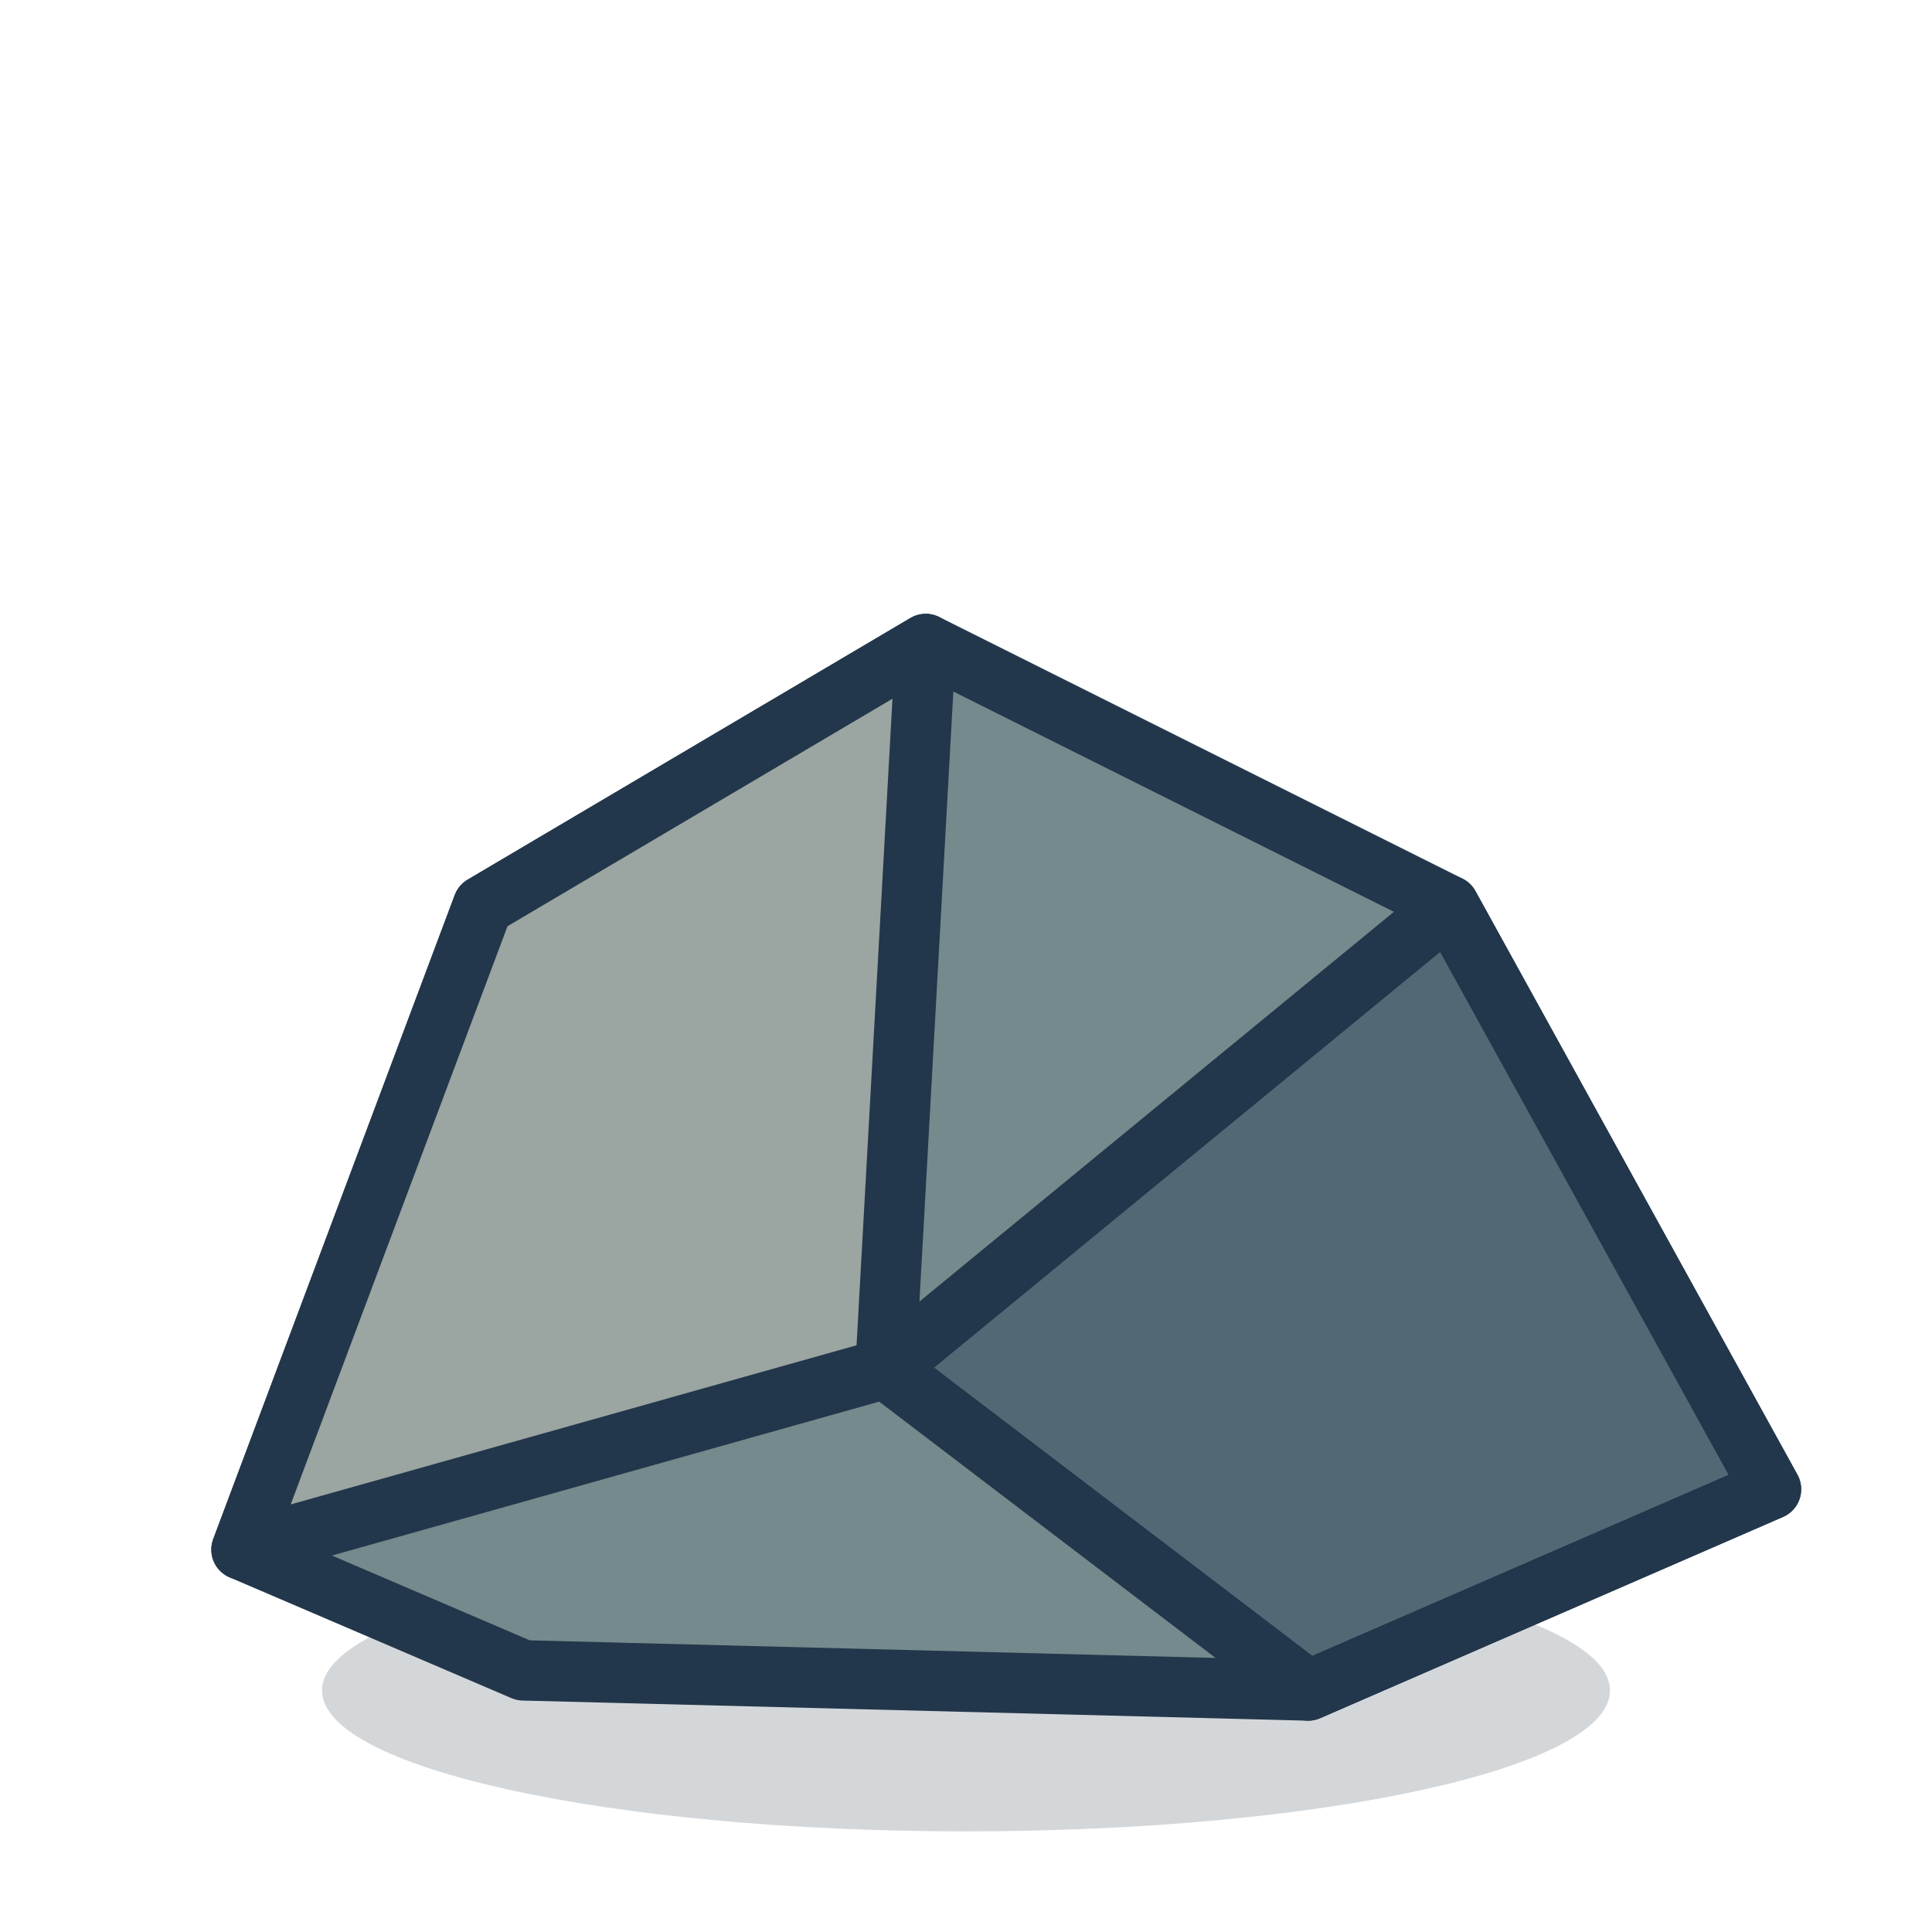
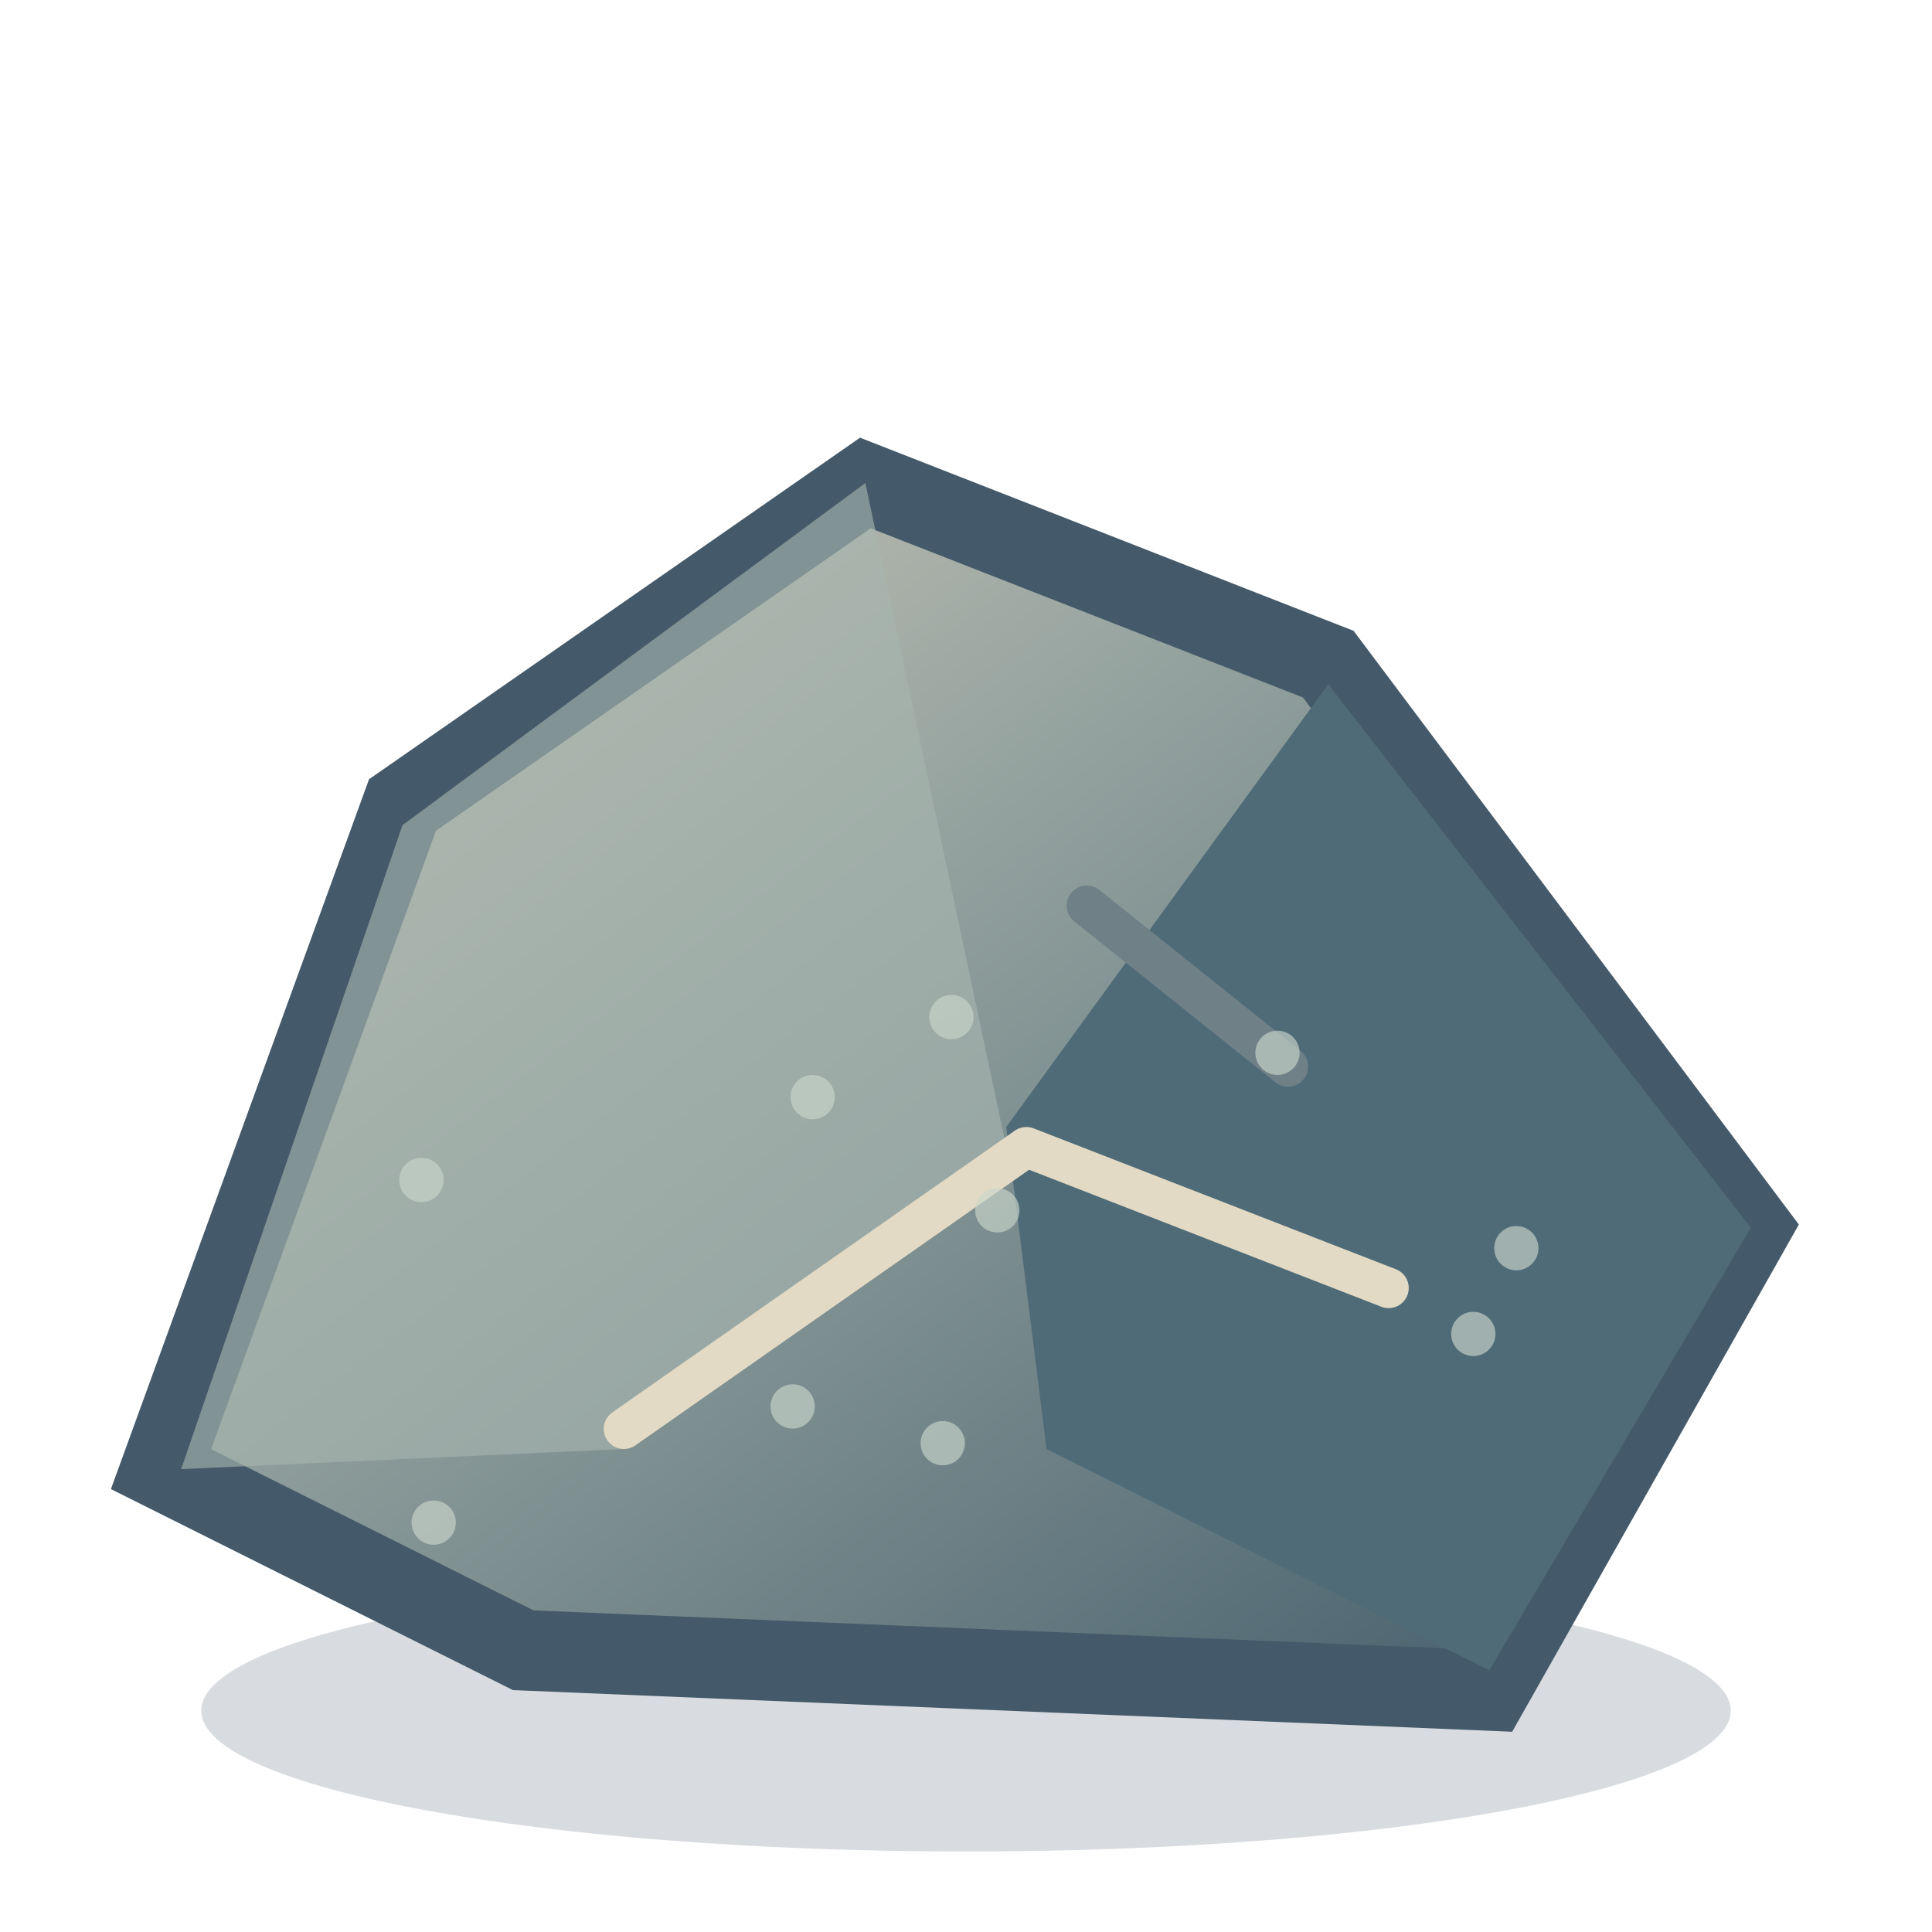
- <svg xmlns="http://www.w3.org/2000/svg" width="96" height="96" viewBox="0 0 96 96" shape-rendering="geometricPrecision">
+ <svg xmlns="http://www.w3.org/2000/svg" width="96" height="96" viewBox="0 0 96 96">
  <defs>
-     <linearGradient id="sky" x2="0" y2="1">
-       <stop stop-color="#2c6c91" />
-       <stop offset=".58" stop-color="#a0cbca" />
-       <stop offset="1" stop-color="#f6d7a7" />
+     <linearGradient id="wood" x1="0" y1="0" x2="1" y2="1">
+       <stop stop-color="#d1a273" />
+       <stop offset=".48" stop-color="#9b7252" />
+       <stop offset="1" stop-color="#665046" />
    </linearGradient>
-     <linearGradient id="sea" x2="0" y2="1">
-       <stop stop-color="#447f95" />
-       <stop offset="1" stop-color="#143c60" />
+     <linearGradient id="metal" x1="0" y1="0" x2="1" y2="1">
+       <stop stop-color="#d4cbbb" />
+       <stop offset=".38" stop-color="#96a4a0" />
+       <stop offset="1" stop-color="#405a69" />
    </linearGradient>
-     <linearGradient id="gold" x2="1" y2="1">
-       <stop stop-color="#fff4b4" />
-       <stop offset=".52" stop-color="#efc06e" />
-       <stop offset="1" stop-color="#9b7456" />
+     <linearGradient id="crystal" x1="0" y1="0" x2="1" y2="1">
+       <stop stop-color="#dffcf0" />
+       <stop offset=".5" stop-color="#8fe9e8" />
+       <stop offset="1" stop-color="#3a72ac" />
    </linearGradient>
-     <radialGradient id="halo">
-       <stop stop-color="#c9fff0" stop-opacity=".95" />
-       <stop offset="1" stop-color="#67cbd7" stop-opacity="0" />
+     <radialGradient id="lamp">
+       <stop stop-color="#fff2b7" stop-opacity="1" />
+       <stop offset=".35" stop-color="#f8ce7c" stop-opacity=".8" />
+       <stop offset="1" stop-color="#f4bf65" stop-opacity="0" />
    </radialGradient>
  </defs>
-   <ellipse cx="48" cy="84" rx="32" ry="7" fill="#28394933" stroke="none" stroke-width="0" />
-   <polygon points="12,77 24,45 46,32 72,45 88,74 65,84 26,83" fill="#758a8c" stroke="#22374b" stroke-width="3" stroke-linejoin="round" />
-   <polygon points="24,45 46,32 44,68 12,77" fill="#9ba5a1" stroke="#22374b" stroke-width="3" stroke-linejoin="round" />
-   <polygon points="44,68 72,45 88,74 65,84" fill="#526875" stroke="#22374b" stroke-width="3" stroke-linejoin="round" />
+   <ellipse cx="48" cy="85" rx="38" ry="7" fill="#172f49" opacity=".17" />
+   <path d="M8 73 L20 40 43 24 66 33 87 61 74 84 26 82Z" fill="url(#metal)" stroke="#445969" stroke-width="4" />
+   <path d="M20 41 L43 24 50 57 31 72 9 73Z" fill="#a7b5af" opacity=".63" />
+   <path d="M50 56 L66 34 87 61 74 83 52 72Z" fill="#4f6b78" />
+   <path d="M31 71 L51 57 69 64" fill="none" stroke="#e2dac4" stroke-width="2" stroke-linecap="round" stroke-linejoin="round" />
+   <path d="M54 45 l10 8" fill="none" stroke="#6f8087" stroke-width="2" stroke-linecap="round" stroke-linejoin="round" />
+   <circle cx="73.208" cy="66.283" r="1.1" fill="#cad6cb" opacity=".65" />
+   <circle cx="39.386" cy="69.886" r="1.1" fill="#cad6cb" opacity=".65" />
+   <circle cx="20.94" cy="58.631" r="1.1" fill="#cad6cb" opacity=".65" />
+   <circle cx="46.844" cy="71.712" r="1.1" fill="#cad6cb" opacity=".65" />
+   <circle cx="75.346" cy="62.021" r="1.1" fill="#cad6cb" opacity=".65" />
+   <circle cx="49.556" cy="60.142" r="1.1" fill="#cad6cb" opacity=".65" />
+   <circle cx="40.379" cy="54.515" r="1.1" fill="#cad6cb" opacity=".65" />
+   <circle cx="47.275" cy="50.536" r="1.1" fill="#cad6cb" opacity=".65" />
+   <circle cx="63.477" cy="52.314" r="1.1" fill="#cad6cb" opacity=".65" />
+   <circle cx="21.549" cy="75.657" r="1.1" fill="#cad6cb" opacity=".65" />
</svg>
